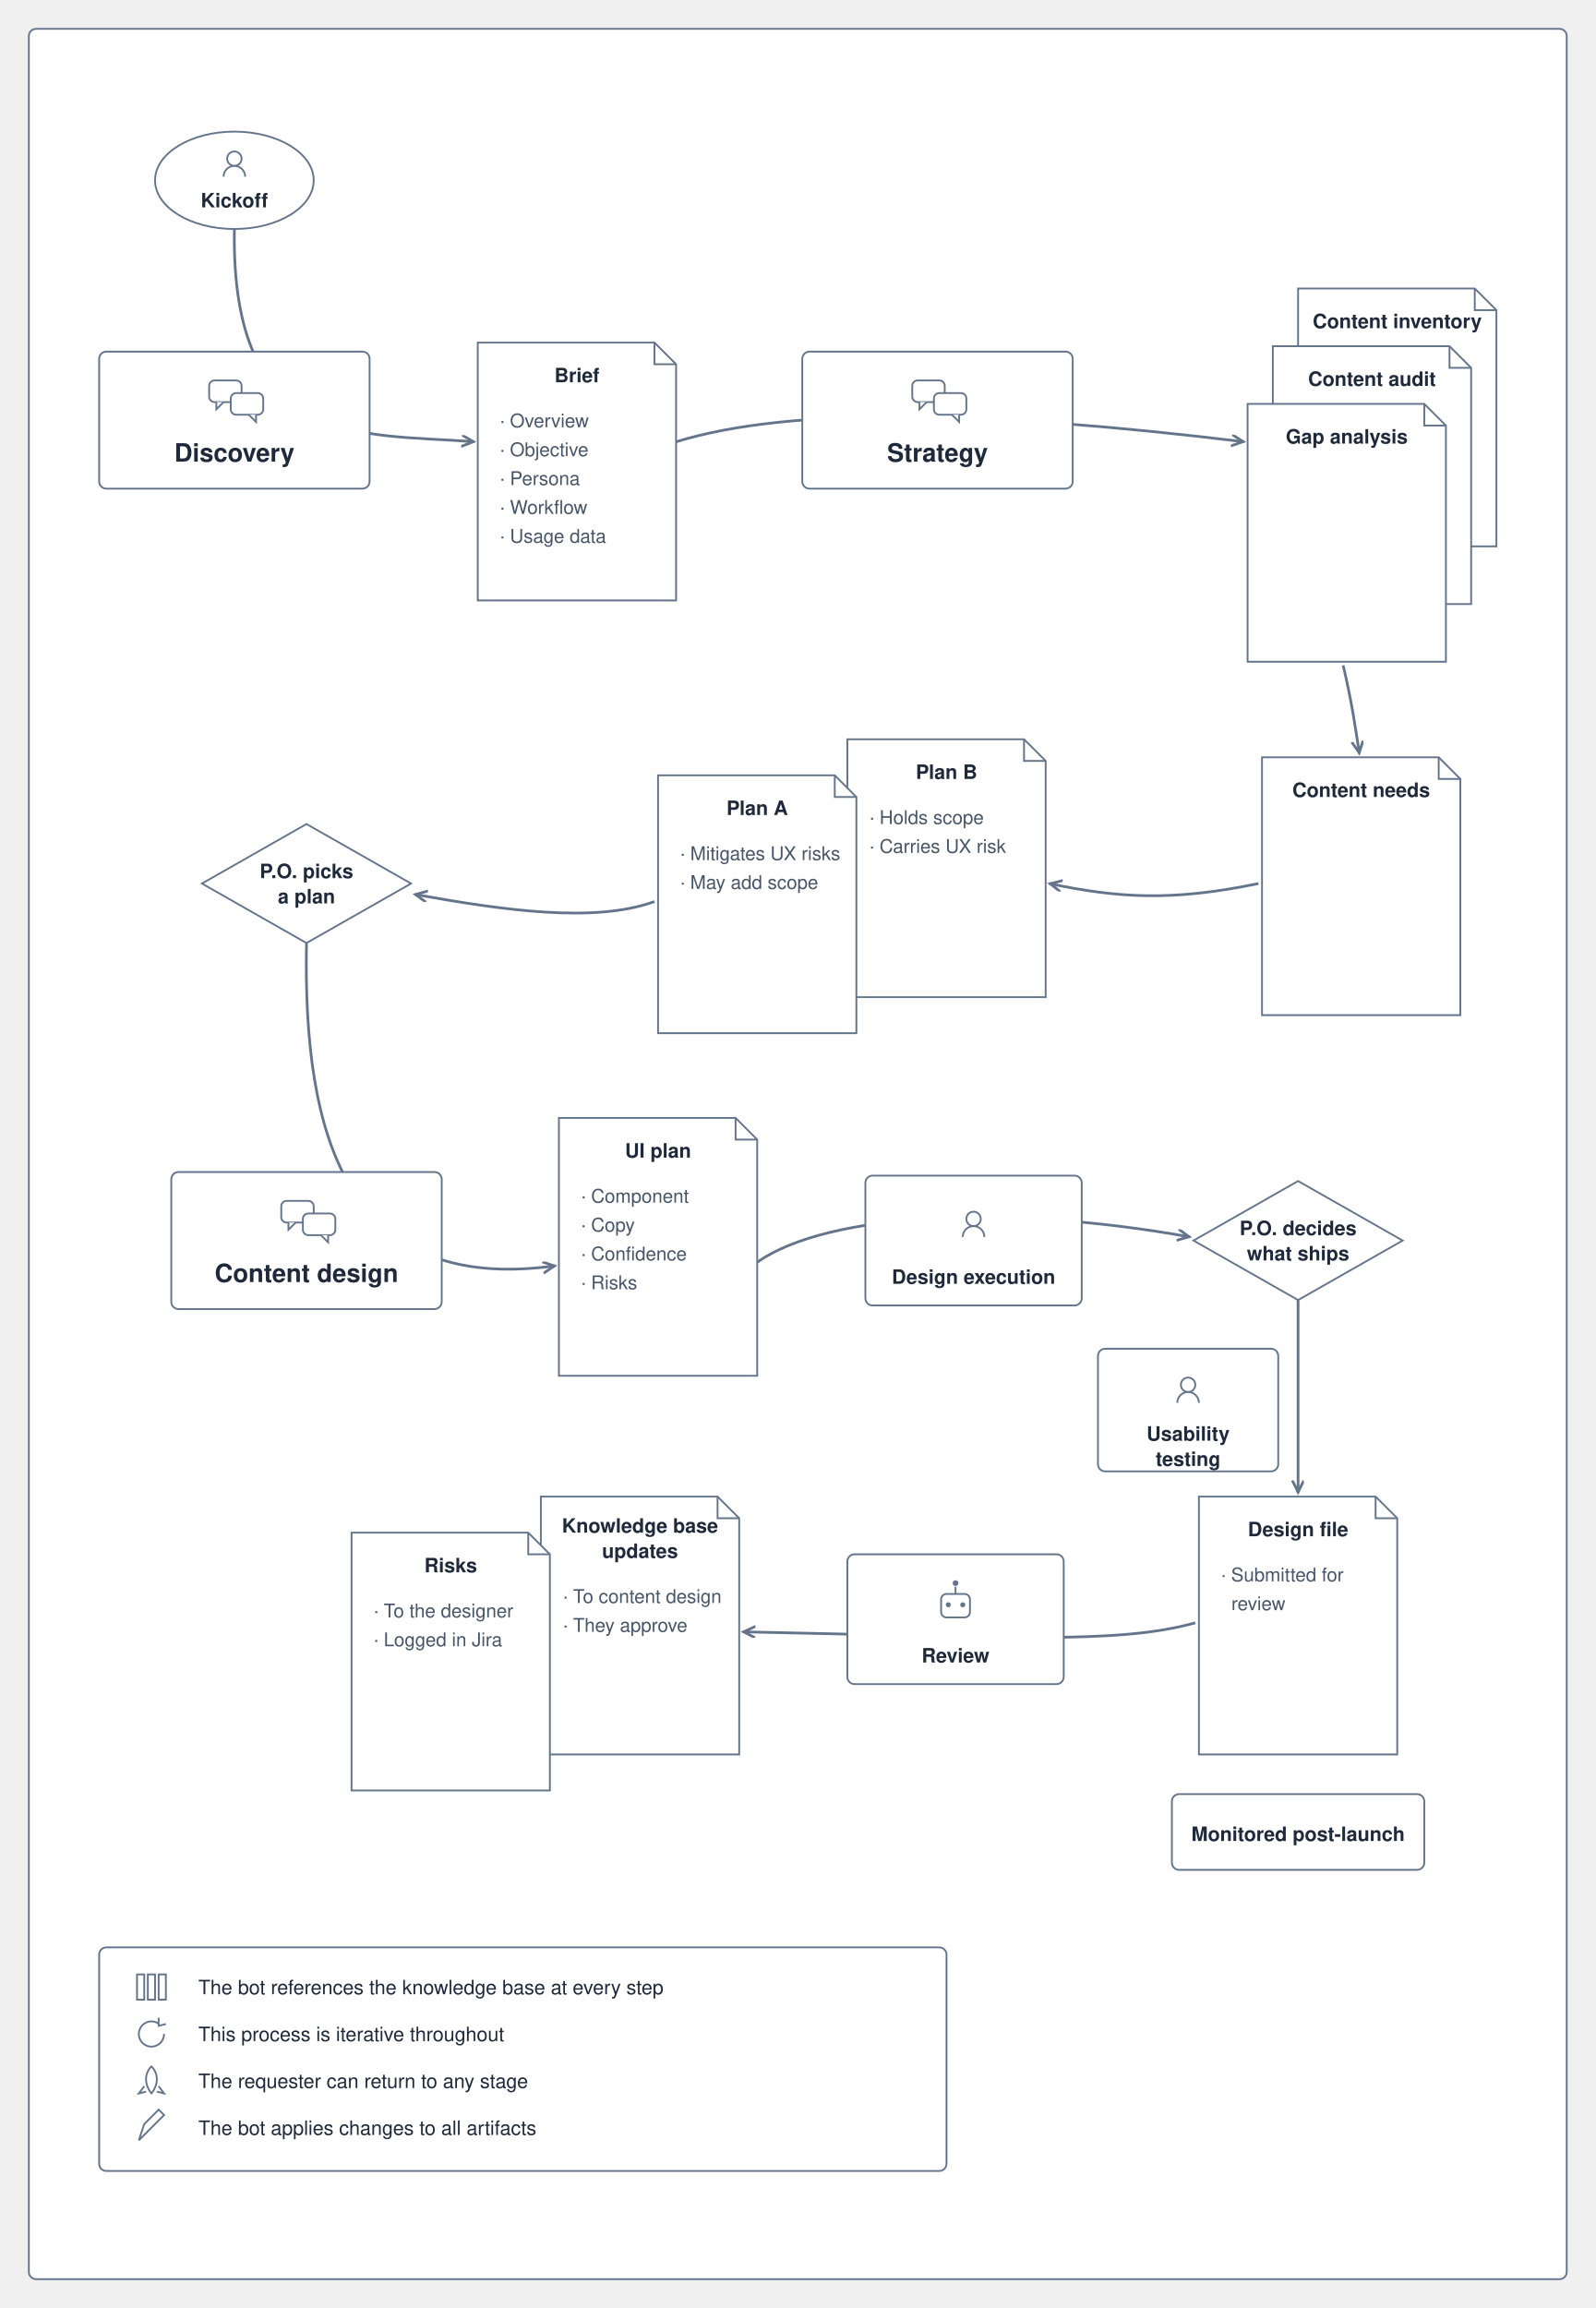
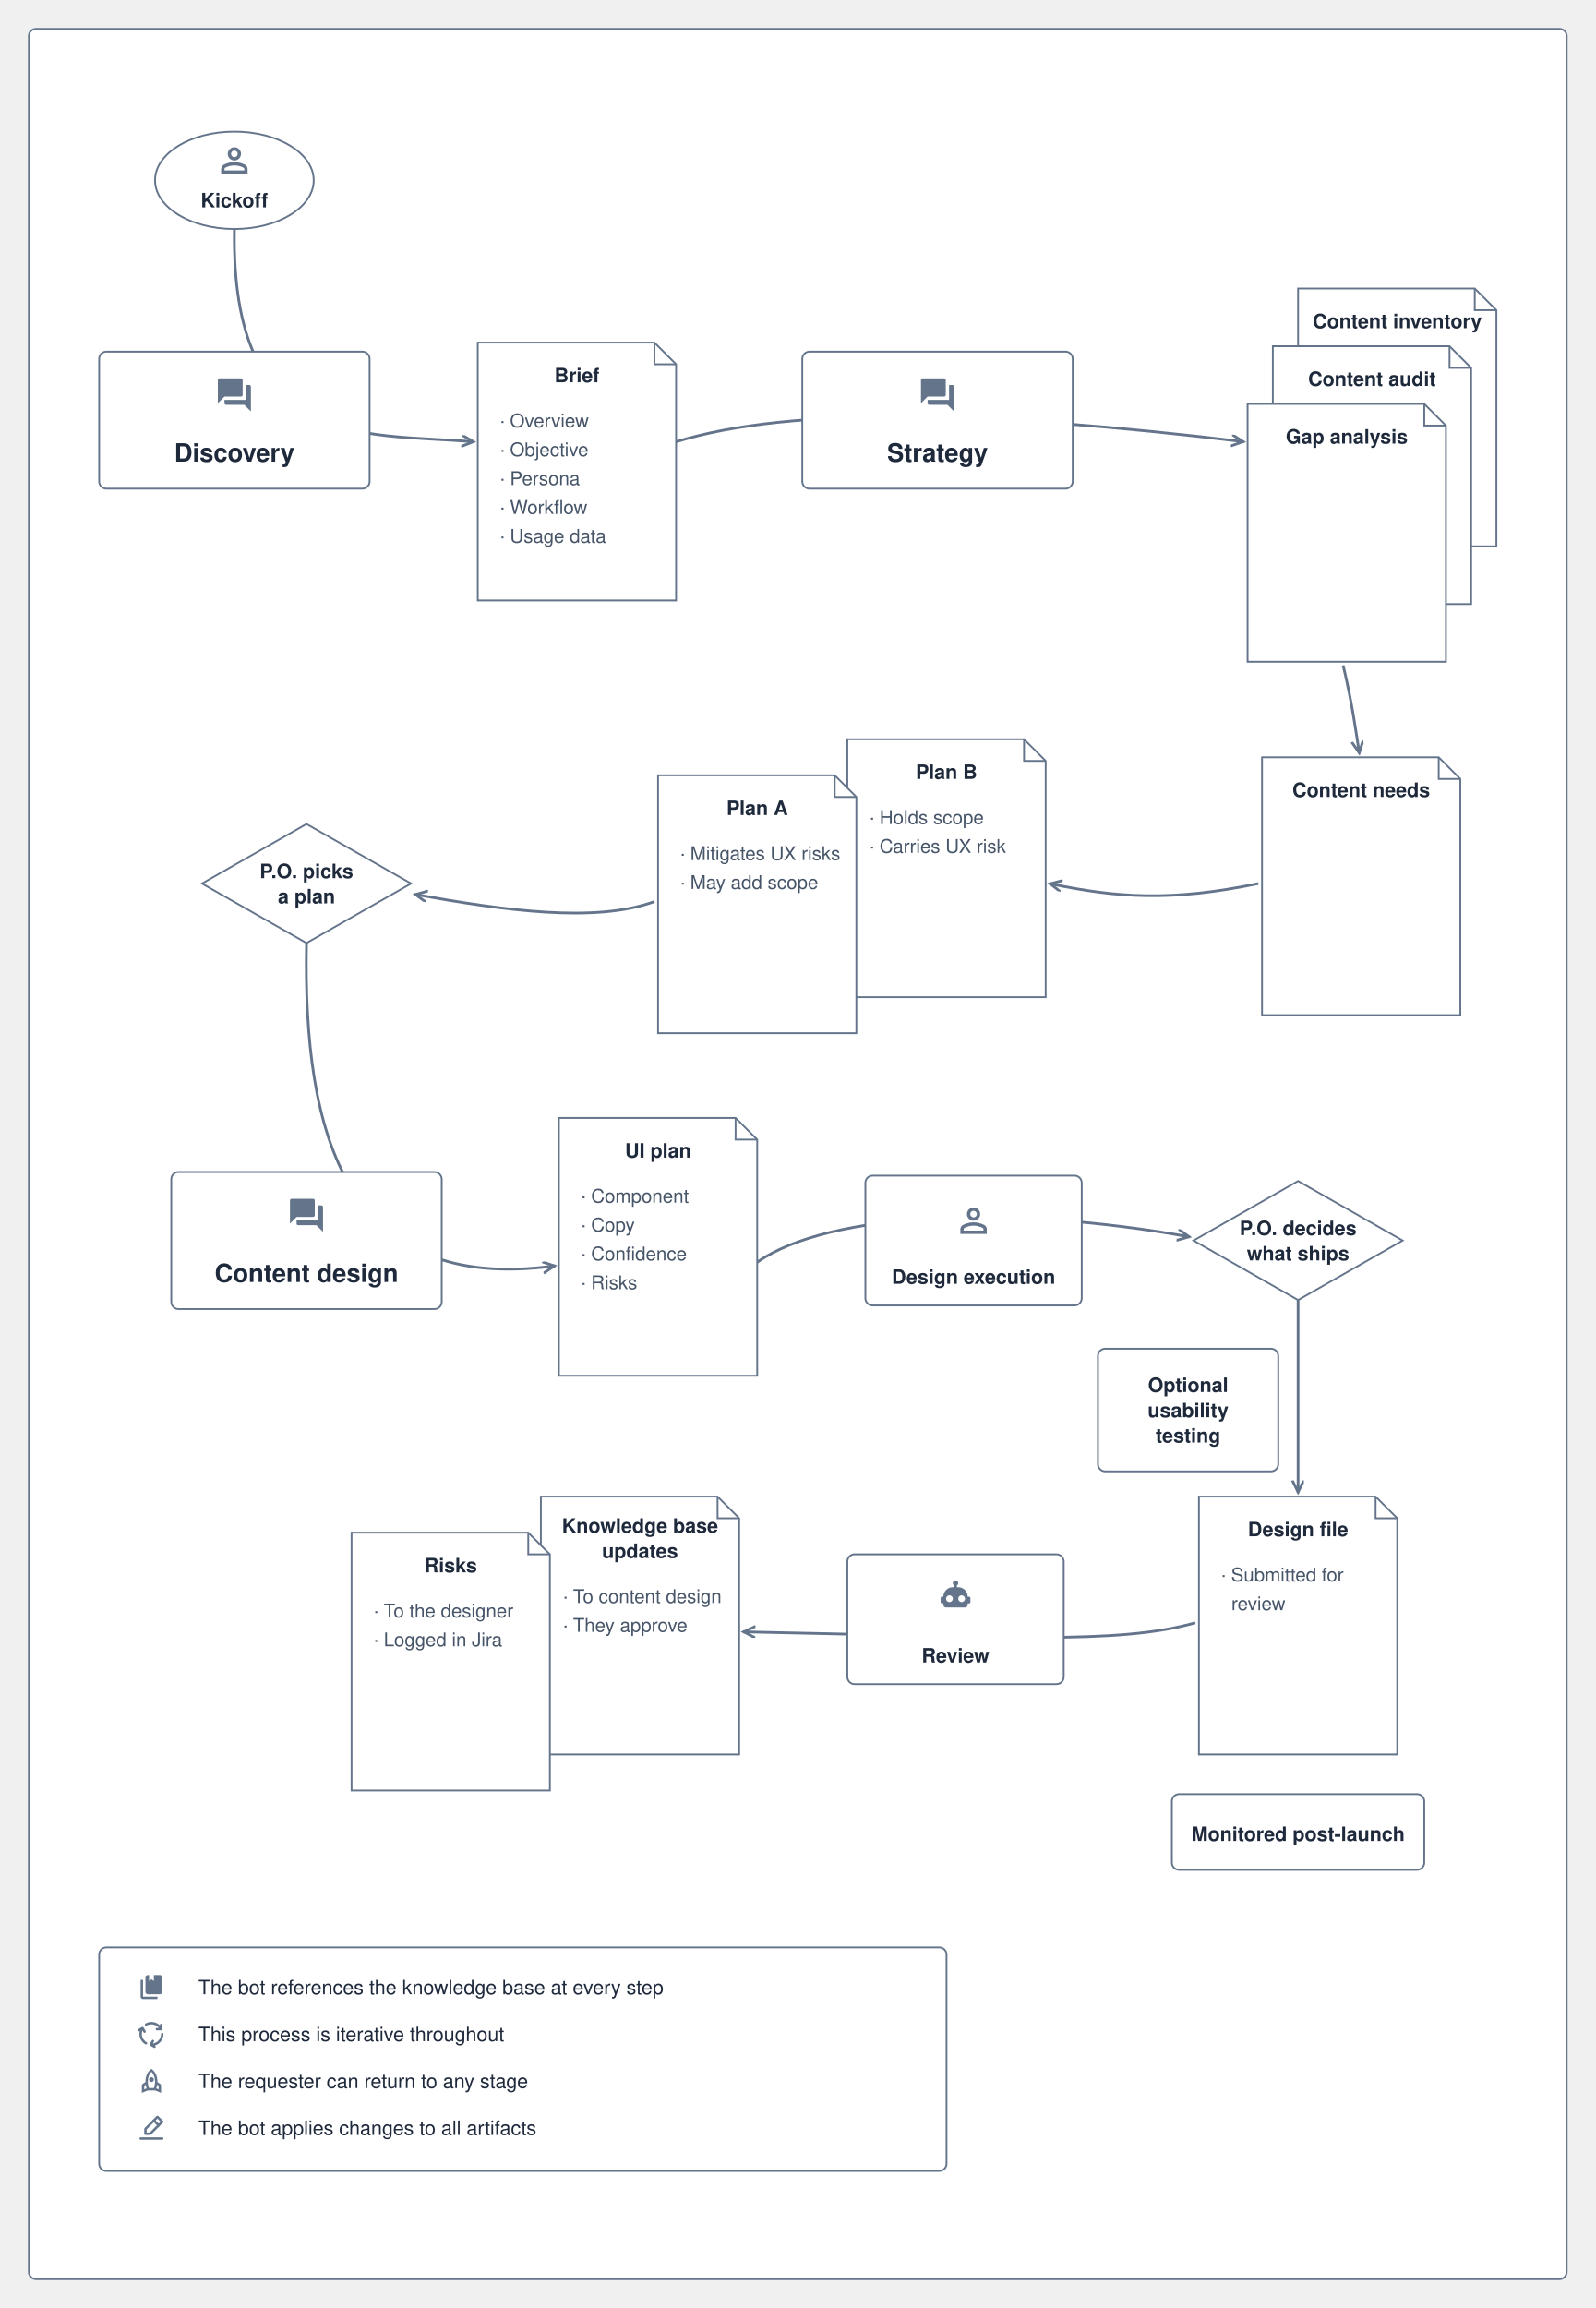
- <svg xmlns="http://www.w3.org/2000/svg" viewBox="0 0 885 1280" role="img" aria-label="The coach workflow, running as a snake down the page. Kickoff sits at the top. A collaborative discovery process leads to the Brief document, listing overview, objective, persona, workflow and usage data. A collaborative strategy process leads to a group of three stacked documents: content inventory, content audit and gap analysis. Those produce one Content needs document, which produces a pair of side-by-side documents: Plan A, which mitigates UX risks but may add scope, and Plan B, which holds scope but carries UX risk. Both go to a decision where the product owner picks a plan. A collaborative content design process produces the UI plan document, listing component, copy, confidence and risks. A designer-only design execution process follows, with usability testing alongside, before the decision where the product owner decides what ships. The designer then submits the Design file, which a bot-only Review process reviews. Review sends two documents: Risks, to the designer, who logs them in Jira; and Knowledge base updates, to the content design team, who review and approve. The work is monitored post-launch. Collaborative steps, where the bot and a person work together, carry a conversation icon. Footnotes: the bot references the knowledge base at every step, the process is iterative throughout, the requester can return to any stage, and the bot applies changes to all artifacts." font-family="-apple-system, 'Segoe UI', Helvetica, Arial, sans-serif">
+ <svg xmlns="http://www.w3.org/2000/svg" viewBox="0 0 885 1280" role="img" aria-label="The coach workflow, running as a snake down the page. Kickoff sits at the top. A collaborative discovery process leads to the Brief document, listing overview, objective, persona, workflow and usage data. A collaborative strategy process leads to a group of three stacked documents: content inventory, content audit and gap analysis. Those produce one Content needs document, which produces a pair of side-by-side documents: Plan A, which mitigates UX risks but may add scope, and Plan B, which holds scope but carries UX risk. Both go to a decision where the product owner picks a plan. A collaborative content design process produces the UI plan document, listing component, copy, confidence and risks. A designer-only design execution process follows, with optional usability testing alongside, before the decision where the product owner decides what ships. The designer then submits the Design file, which a bot-only Review process reviews. Review sends two documents: Risks, to the designer, who logs them in Jira; and Knowledge base updates, to the content design team, who review and approve. The work is monitored post-launch. Collaborative steps, where the bot and a person work together, carry a conversation icon. Footnotes: the bot references the knowledge base at every step, the process is iterative throughout, the requester can return to any stage, and the bot applies changes to all artifacts." font-family="-apple-system, 'Segoe UI', Helvetica, Arial, sans-serif">
  <defs>
    <marker id="a" markerWidth="9" markerHeight="9" refX="7" refY="3.2" orient="auto" markerUnits="userSpaceOnUse">
      <path d="M0,0 L6.5,3.2 L0,6.4" fill="none" stroke="#64748b" stroke-width="1.5" />
    </marker>
+     <symbol id="ic-conversation" viewBox="0 0 24 24">
+       <path fill="#64748b" d="M17 12V3a1 1 0 0 0-1-1H3a1 1 0 0 0-1 1v14l4-4h10a1 1 0 0 0 1-1m4-6h-2v9H6v2a1 1 0 0 0 1 1h11l4 4V7a1 1 0 0 0-1-1" />
+     </symbol>
+     <symbol id="ic-person" viewBox="0 0 24 24">
+       <path fill="#64748b" d="M9.175 10.825Q8 9.65 8 8t1.175-2.825T12 4t2.825 1.175T16 8t-1.175 2.825T12 12t-2.825-1.175M4 20v-2.8q0-.85.438-1.562T5.6 14.55q1.55-.775 3.15-1.162T12 13t3.25.388t3.15 1.162q.725.375 1.163 1.088T20 17.2V20zm2-2h12v-.8q0-.275-.137-.5t-.363-.35q-1.35-.675-2.725-1.012T12 15t-2.775.338T6.5 16.35q-.225.125-.363.35T6 17.2zm7.413-8.587Q14 8.825 14 8t-.587-1.412T12 6t-1.412.588T10 8t.588 1.413T12 10t1.413-.587" />
+     </symbol>
+     <symbol id="ic-robot" viewBox="0 0 24 24">
+       <path fill="#64748b" d="M12 2a2 2 0 0 1 2 2c0 .74-.4 1.39-1 1.73V7h1a7 7 0 0 1 7 7h1a1 1 0 0 1 1 1v3a1 1 0 0 1-1 1h-1v1a2 2 0 0 1-2 2H5a2 2 0 0 1-2-2v-1H2a1 1 0 0 1-1-1v-3a1 1 0 0 1 1-1h1a7 7 0 0 1 7-7h1V5.73c-.6-.34-1-.99-1-1.73a2 2 0 0 1 2-2M7.5 13A2.5 2.5 0 0 0 5 15.5A2.5 2.5 0 0 0 7.5 18a2.5 2.5 0 0 0 2.5-2.5A2.5 2.5 0 0 0 7.5 13m9 0a2.5 2.5 0 0 0-2.5 2.5a2.5 2.5 0 0 0 2.5 2.5a2.5 2.5 0 0 0 2.5-2.5a2.5 2.5 0 0 0-2.5-2.5" />
+     </symbol>
+     <symbol id="ic-books" viewBox="0 0 24 24">
+       <path fill="#64748b" d="M19 18H9a2 2 0 0 1-2-2V4a2 2 0 0 1 2-2h1v5l2-1.5L14 7V2h5a2 2 0 0 1 2 2v12a2 2 0 0 1-2 2m-2 2v2H5a2 2 0 0 1-2-2V6h2v14z" />
+     </symbol>
+     <symbol id="ic-cycle" viewBox="0 0 24 24">
+       <path fill="#64748b" d="M4 12.025q0 2.125 1.063 3.95T7.95 18.9q.35.225.488.613t-.063.737q-.2.375-.612.488t-.788-.088Q4.65 19.3 3.325 17T2 12.025q0-.65.088-1.275t.237-1.25L2 9.7q-.35.225-.75.113t-.6-.463t-.088-.763t.463-.612l3.025-1.75q.35-.2.763-.087t.612.462l1.75 3q.2.35.088.763t-.463.612t-.762.088t-.613-.463l-.85-1.475q-.275.7-.425 1.425T4 12.025M12 4q-1.025 0-2.025.263t-1.9.762q-.375.2-.787.138t-.613-.413q-.225-.4-.1-.812T7.1 3.3q1.125-.65 2.363-.975T12 2q1.975 0 3.788.738t3.237 2.137V4.5q0-.425.288-.712t.712-.288t.713.288t.287.712V8q0 .425-.287.713T20.025 9h-3.5q-.425 0-.712-.288T15.525 8t.288-.712t.712-.288h1.725q-1.15-1.425-2.775-2.212T12 4m6.05 13.275q.95-1.1 1.45-2.425t.5-2.775q0-.425.288-.75T21 11t.713.325t.287.75q0 1.625-.513 3.137T20 18.025t-2.312 2.225t-2.913 1.375l.25.15q.35.2.45.613t-.1.762t-.6.45t-.75-.1l-3.05-1.75q-.35-.2-.462-.613t.087-.762l1.75-3.025q.2-.35.6-.45t.75.1t.463.613t-.088.762l-.925 1.575q1.425-.2 2.688-.888t2.212-1.787" />
+     </symbol>
+     <symbol id="ic-rocket" viewBox="0 0 24 24">
+       <path fill="#64748b" d="m6 19.05l1.975-.8q-.25-.725-.462-1.475t-.338-1.5l-1.175.8zM10 18h4q.45-1 .725-2.437T15 12.625q0-2.475-.825-4.687T12 4.525q-1.35 1.2-2.175 3.413T9 12.625q0 1.5.275 2.938T10 18m.588-5.587Q10 11.825 10 11t.588-1.412T12 9t1.413.588T14 11t-.587 1.413T12 13t-1.412-.587M18 19.05v-2.975l-1.175-.8q-.125.75-.337 1.5t-.463 1.475zM12 1.975q2.475 1.8 3.738 4.575T17 13l2.1 1.4q.425.275.663.725t.237.95V22l-4.975-2h-6.05L4 22v-5.925q0-.5.238-.95T4.9 14.4L7 13q0-3.675 1.263-6.45T12 1.975" />
+     </symbol>
+     <symbol id="ic-edit" viewBox="0 0 24 24">
+       <g fill="none" stroke="#64748b" stroke-linecap="round" stroke-linejoin="round" stroke-width="2">
+         <path d="M7 17v-4l10 -10l4 4l-10 10h-4" />
+         <path d="M3 21h18" />
+         <path d="M14 6l4 4" />
+       </g>
+     </symbol>
  </defs>
  <rect x="16" y="16" width="853" height="1248" rx="4" fill="#ffffff" stroke="#64748b" stroke-width="1" />
  <g fill="none" stroke="#64748b" stroke-width="1.5">
    <path d="M130,127 C128,250 200,240 263,245" marker-end="url(#a)" />
    <path d="M375,245 C440,225 550,228 690,245" marker-end="url(#a)" />
    <path d="M745,369 C750,390 752,405 754,418" marker-end="url(#a)" />
    <path d="M698,490 C650,500 620,498 582,490" marker-end="url(#a)" />
    <path d="M363,500 C330,512 280,505 230,496" marker-end="url(#a)" />
    <path d="M170,523 C168,630 192,718 308,702" marker-end="url(#a)" />
    <path d="M420,700 C460,672 560,668 660,686" marker-end="url(#a)" />
    <path d="M720,721 C720,760 720,795 720,828" marker-end="url(#a)" />
    <path d="M663,900 C620,912 560,908 412,905" marker-end="url(#a)" />
  </g>
  <ellipse cx="130" cy="100" rx="44" ry="27" fill="#ffffff" stroke="#64748b" stroke-width="1" />
-   <circle cx="130" cy="88" r="4" fill="#ffffff" stroke="#64748b" stroke-width="1" />
-   <path d="M124,98 a6 6 0 0 1 12,0" fill="#ffffff" stroke="#64748b" stroke-width="1" />
+   <use href="#ic-person" x="119" y="78" width="22" height="22" />
  <text x="130" y="115" font-size="11" font-weight="600" fill="#1e293b" text-anchor="middle">Kickoff</text>
  <rect x="55" y="195" width="150" height="76" rx="4" fill="#ffffff" stroke="#64748b" stroke-width="1" />
-   <rect x="116" y="211" width="18" height="12" rx="3" fill="#ffffff" stroke="#64748b" stroke-width="1" />
-   <path d="M120,223 v4 l4,-4" fill="#ffffff" stroke="#64748b" stroke-width="1" />
-   <rect x="128" y="218" width="18" height="12" rx="3" fill="#ffffff" stroke="#64748b" stroke-width="1" />
-   <path d="M142,230 v4 l-4,-4" fill="#ffffff" stroke="#64748b" stroke-width="1" />
+   <use href="#ic-conversation" x="119" y="208" width="22" height="22" />
  <text x="130" y="256" font-size="14" font-weight="700" fill="#1e293b" text-anchor="middle">Discovery</text>
  <path d="M265,190 H363 L375,202 V333 H265 Z" fill="#ffffff" stroke="#64748b" stroke-width="1" />
  <path d="M363,190 V202 H375" fill="none" stroke="#64748b" stroke-width="1" />
  <text x="320" y="212" font-size="11" font-weight="700" fill="#1e293b" text-anchor="middle">Brief</text>
  <text x="277" y="237" font-size="10.5" fill="#475569">· Overview</text>
  <text x="277" y="253" font-size="10.5" fill="#475569">· Objective</text>
  <text x="277" y="269" font-size="10.5" fill="#475569">· Persona</text>
  <text x="277" y="285" font-size="10.5" fill="#475569">· Workflow</text>
  <text x="277" y="301" font-size="10.5" fill="#475569">· Usage data</text>
  <rect x="445" y="195" width="150" height="76" rx="4" fill="#ffffff" stroke="#64748b" stroke-width="1" />
-   <rect x="506" y="211" width="18" height="12" rx="3" fill="#ffffff" stroke="#64748b" stroke-width="1" />
-   <path d="M510,223 v4 l4,-4" fill="#ffffff" stroke="#64748b" stroke-width="1" />
-   <rect x="518" y="218" width="18" height="12" rx="3" fill="#ffffff" stroke="#64748b" stroke-width="1" />
-   <path d="M532,230 v4 l-4,-4" fill="#ffffff" stroke="#64748b" stroke-width="1" />
+   <use href="#ic-conversation" x="509" y="208" width="22" height="22" />
  <text x="520" y="256" font-size="14" font-weight="700" fill="#1e293b" text-anchor="middle">Strategy</text>
  <path d="M720,160 H818 L830,172 V303 H720 Z" fill="#ffffff" stroke="#64748b" stroke-width="1" />
  <path d="M818,160 V172 H830" fill="none" stroke="#64748b" stroke-width="1" />
  <text x="775" y="182" font-size="11" font-weight="700" fill="#1e293b" text-anchor="middle">Content inventory</text>
  <path d="M706,192 H804 L816,204 V335 H706 Z" fill="#ffffff" stroke="#64748b" stroke-width="1" />
  <path d="M804,192 V204 H816" fill="none" stroke="#64748b" stroke-width="1" />
  <text x="761" y="214" font-size="11" font-weight="700" fill="#1e293b" text-anchor="middle">Content audit</text>
  <path d="M692,224 H790 L802,236 V367 H692 Z" fill="#ffffff" stroke="#64748b" stroke-width="1" />
  <path d="M790,224 V236 H802" fill="none" stroke="#64748b" stroke-width="1" />
  <text x="747" y="246" font-size="11" font-weight="700" fill="#1e293b" text-anchor="middle">Gap analysis</text>
  <path d="M700,420 H798 L810,432 V563 H700 Z" fill="#ffffff" stroke="#64748b" stroke-width="1" />
  <path d="M798,420 V432 H810" fill="none" stroke="#64748b" stroke-width="1" />
  <text x="755" y="442" font-size="11" font-weight="700" fill="#1e293b" text-anchor="middle">Content needs</text>
  <path d="M470,410 H568 L580,422 V553 H470 Z" fill="#ffffff" stroke="#64748b" stroke-width="1" />
  <path d="M568,410 V422 H580" fill="none" stroke="#64748b" stroke-width="1" />
  <text x="525" y="432" font-size="11" font-weight="700" fill="#1e293b" text-anchor="middle">Plan B</text>
  <text x="482" y="457" font-size="10.5" fill="#475569">· Holds scope</text>
  <text x="482" y="473" font-size="10.5" fill="#475569">· Carries UX risk</text>
  <path d="M365,430 H463 L475,442 V573 H365 Z" fill="#ffffff" stroke="#64748b" stroke-width="1" />
  <path d="M463,430 V442 H475" fill="none" stroke="#64748b" stroke-width="1" />
  <text x="420" y="452" font-size="11" font-weight="700" fill="#1e293b" text-anchor="middle">Plan A</text>
  <text x="377" y="477" font-size="10.5" fill="#475569">· Mitigates UX risks</text>
  <text x="377" y="493" font-size="10.5" fill="#475569">· May add scope</text>
  <path d="M170,457 L228,490 L170,523 L112,490 Z" fill="#ffffff" stroke="#64748b" stroke-width="1" />
  <text x="170" y="487" font-size="11" font-weight="600" fill="#1e293b" text-anchor="middle">P.O. picks</text>
  <text x="170" y="501" font-size="11" font-weight="600" fill="#1e293b" text-anchor="middle">a plan</text>
  <rect x="95" y="650" width="150" height="76" rx="4" fill="#ffffff" stroke="#64748b" stroke-width="1" />
-   <rect x="156" y="666" width="18" height="12" rx="3" fill="#ffffff" stroke="#64748b" stroke-width="1" />
-   <path d="M160,678 v4 l4,-4" fill="#ffffff" stroke="#64748b" stroke-width="1" />
-   <rect x="168" y="673" width="18" height="12" rx="3" fill="#ffffff" stroke="#64748b" stroke-width="1" />
-   <path d="M182,685 v4 l-4,-4" fill="#ffffff" stroke="#64748b" stroke-width="1" />
+   <use href="#ic-conversation" x="159" y="663" width="22" height="22" />
  <text x="170" y="711" font-size="14" font-weight="700" fill="#1e293b" text-anchor="middle">Content design</text>
  <path d="M310,620 H408 L420,632 V763 H310 Z" fill="#ffffff" stroke="#64748b" stroke-width="1" />
  <path d="M408,620 V632 H420" fill="none" stroke="#64748b" stroke-width="1" />
  <text x="365" y="642" font-size="11" font-weight="700" fill="#1e293b" text-anchor="middle">UI plan</text>
  <text x="322" y="667" font-size="10.5" fill="#475569">· Component</text>
  <text x="322" y="683" font-size="10.5" fill="#475569">· Copy</text>
  <text x="322" y="699" font-size="10.5" fill="#475569">· Confidence</text>
  <text x="322" y="715" font-size="10.5" fill="#475569">· Risks</text>
  <rect x="480" y="652" width="120" height="72" rx="4" fill="#ffffff" stroke="#64748b" stroke-width="1" />
-   <circle cx="540" cy="676" r="4" fill="#ffffff" stroke="#64748b" stroke-width="1" />
-   <path d="M534,686 a6 6 0 0 1 12,0" fill="#ffffff" stroke="#64748b" stroke-width="1" />
+   <use href="#ic-person" x="529" y="666" width="22" height="22" />
  <text x="540" y="712" font-size="11" font-weight="700" fill="#1e293b" text-anchor="middle">Design execution</text>
  <rect x="609" y="748" width="100" height="68" rx="4" fill="#ffffff" stroke="#64748b" stroke-width="1" />
-   <circle cx="659" cy="768" r="4" fill="#ffffff" stroke="#64748b" stroke-width="1" />
-   <path d="M653,778 a6 6 0 0 1 12,0" fill="#ffffff" stroke="#64748b" stroke-width="1" />
-   <text x="659" y="799" font-size="11" font-weight="600" fill="#1e293b" text-anchor="middle">Usability</text>
-   <text x="659" y="813" font-size="11" font-weight="600" fill="#1e293b" text-anchor="middle">testing</text>
+   <text x="659" y="772" font-size="11" font-weight="600" fill="#1e293b" text-anchor="middle">Optional</text>
+   <text x="659" y="786" font-size="11" font-weight="600" fill="#1e293b" text-anchor="middle">usability</text>
+   <text x="659" y="800" font-size="11" font-weight="600" fill="#1e293b" text-anchor="middle">testing</text>
  <path d="M720,655 L778,688 L720,721 L662,688 Z" fill="#ffffff" stroke="#64748b" stroke-width="1" />
  <text x="720" y="685" font-size="11" font-weight="600" fill="#1e293b" text-anchor="middle">P.O. decides</text>
  <text x="720" y="699" font-size="11" font-weight="600" fill="#1e293b" text-anchor="middle">what ships</text>
  <path d="M665,830 H763 L775,842 V973 H665 Z" fill="#ffffff" stroke="#64748b" stroke-width="1" />
  <path d="M763,830 V842 H775" fill="none" stroke="#64748b" stroke-width="1" />
  <text x="720" y="852" font-size="11" font-weight="700" fill="#1e293b" text-anchor="middle">Design file</text>
  <text x="677" y="877" font-size="10.5" fill="#475569">· Submitted for</text>
  <text x="683" y="893" font-size="10.5" fill="#475569">review</text>
  <rect x="650" y="995" width="140" height="42" rx="4" fill="#ffffff" stroke="#64748b" stroke-width="1" />
  <text x="720" y="1021" font-size="11" font-weight="600" fill="#1e293b" text-anchor="middle">Monitored post-launch</text>
  <rect x="470" y="862" width="120" height="72" rx="4" fill="#ffffff" stroke="#64748b" stroke-width="1" />
-   <circle cx="530" cy="878" r="1.6" fill="#64748b" />
-   <path d="M530,880 V884" fill="none" stroke="#64748b" stroke-width="1" />
-   <rect x="522" y="884" width="16" height="13" rx="3" fill="#ffffff" stroke="#64748b" stroke-width="1" />
-   <circle cx="526" cy="890" r="1.4" fill="#64748b" />
-   <circle cx="534" cy="890" r="1.4" fill="#64748b" />
+   <use href="#ic-robot" x="521" y="875" width="18" height="18" />
  <text x="530" y="922" font-size="11" font-weight="700" fill="#1e293b" text-anchor="middle">Review</text>
  <path d="M300,830 H398 L410,842 V973 H300 Z" fill="#ffffff" stroke="#64748b" stroke-width="1" />
  <path d="M398,830 V842 H410" fill="none" stroke="#64748b" stroke-width="1" />
  <text x="355" y="850" font-size="11" font-weight="700" fill="#1e293b" text-anchor="middle">Knowledge base</text>
  <text x="355" y="864" font-size="11" font-weight="700" fill="#1e293b" text-anchor="middle">updates</text>
  <text x="312" y="889" font-size="10.5" fill="#475569">· To content design</text>
  <text x="312" y="905" font-size="10.5" fill="#475569">· They approve</text>
  <path d="M195,850 H293 L305,862 V993 H195 Z" fill="#ffffff" stroke="#64748b" stroke-width="1" />
  <path d="M293,850 V862 H305" fill="none" stroke="#64748b" stroke-width="1" />
  <text x="250" y="872" font-size="11" font-weight="700" fill="#1e293b" text-anchor="middle">Risks</text>
  <text x="207" y="897" font-size="10.5" fill="#475569">· To the designer</text>
  <text x="207" y="913" font-size="10.5" fill="#475569">· Logged in Jira</text>
  <rect x="55" y="1080" width="470" height="124" rx="4" fill="#ffffff" stroke="#64748b" stroke-width="1" />
-   <rect x="76" y="1095" width="4" height="14" fill="#ffffff" stroke="#64748b" stroke-width="1" />
-   <rect x="82" y="1095" width="4" height="14" fill="#ffffff" stroke="#64748b" stroke-width="1" />
-   <rect x="88" y="1095" width="4" height="14" fill="#ffffff" stroke="#64748b" stroke-width="1" />
+   <use href="#ic-books" x="76" y="1094" width="16" height="16" />
  <text x="110" y="1106" font-size="11" fill="#1e293b">The bot references the knowledge base at every step</text>
-   <path d="M91,1128 a7 7 0 1 1 -3,-5.7" fill="none" stroke="#64748b" stroke-width="1" />
-   <path d="M88,1119 l0,4.5 l4,-1" fill="none" stroke="#64748b" stroke-width="1" />
+   <use href="#ic-cycle" x="76" y="1120" width="16" height="16" />
  <text x="110" y="1132" font-size="11" fill="#1e293b">This process is iterative throughout</text>
-   <path d="M84,1146 C88,1150 88,1156 84,1161 C80,1156 80,1150 84,1146 Z" fill="#ffffff" stroke="#64748b" stroke-width="1" />
-   <path d="M80,1157 l-3,4 l4,-1" fill="none" stroke="#64748b" stroke-width="1" />
-   <path d="M88,1157 l3,4 l-4,-1" fill="none" stroke="#64748b" stroke-width="1" />
+   <use href="#ic-rocket" x="76" y="1146" width="16" height="16" />
  <text x="110" y="1158" font-size="11" fill="#1e293b">The requester can return to any stage</text>
-   <path d="M77,1187 L80,1178 L88,1170 L91,1173 L83,1181 Z" fill="#ffffff" stroke="#64748b" stroke-width="1" />
+   <use href="#ic-edit" x="76" y="1172" width="16" height="16" />
  <text x="110" y="1184" font-size="11" fill="#1e293b">The bot applies changes to all artifacts</text>
</svg>
